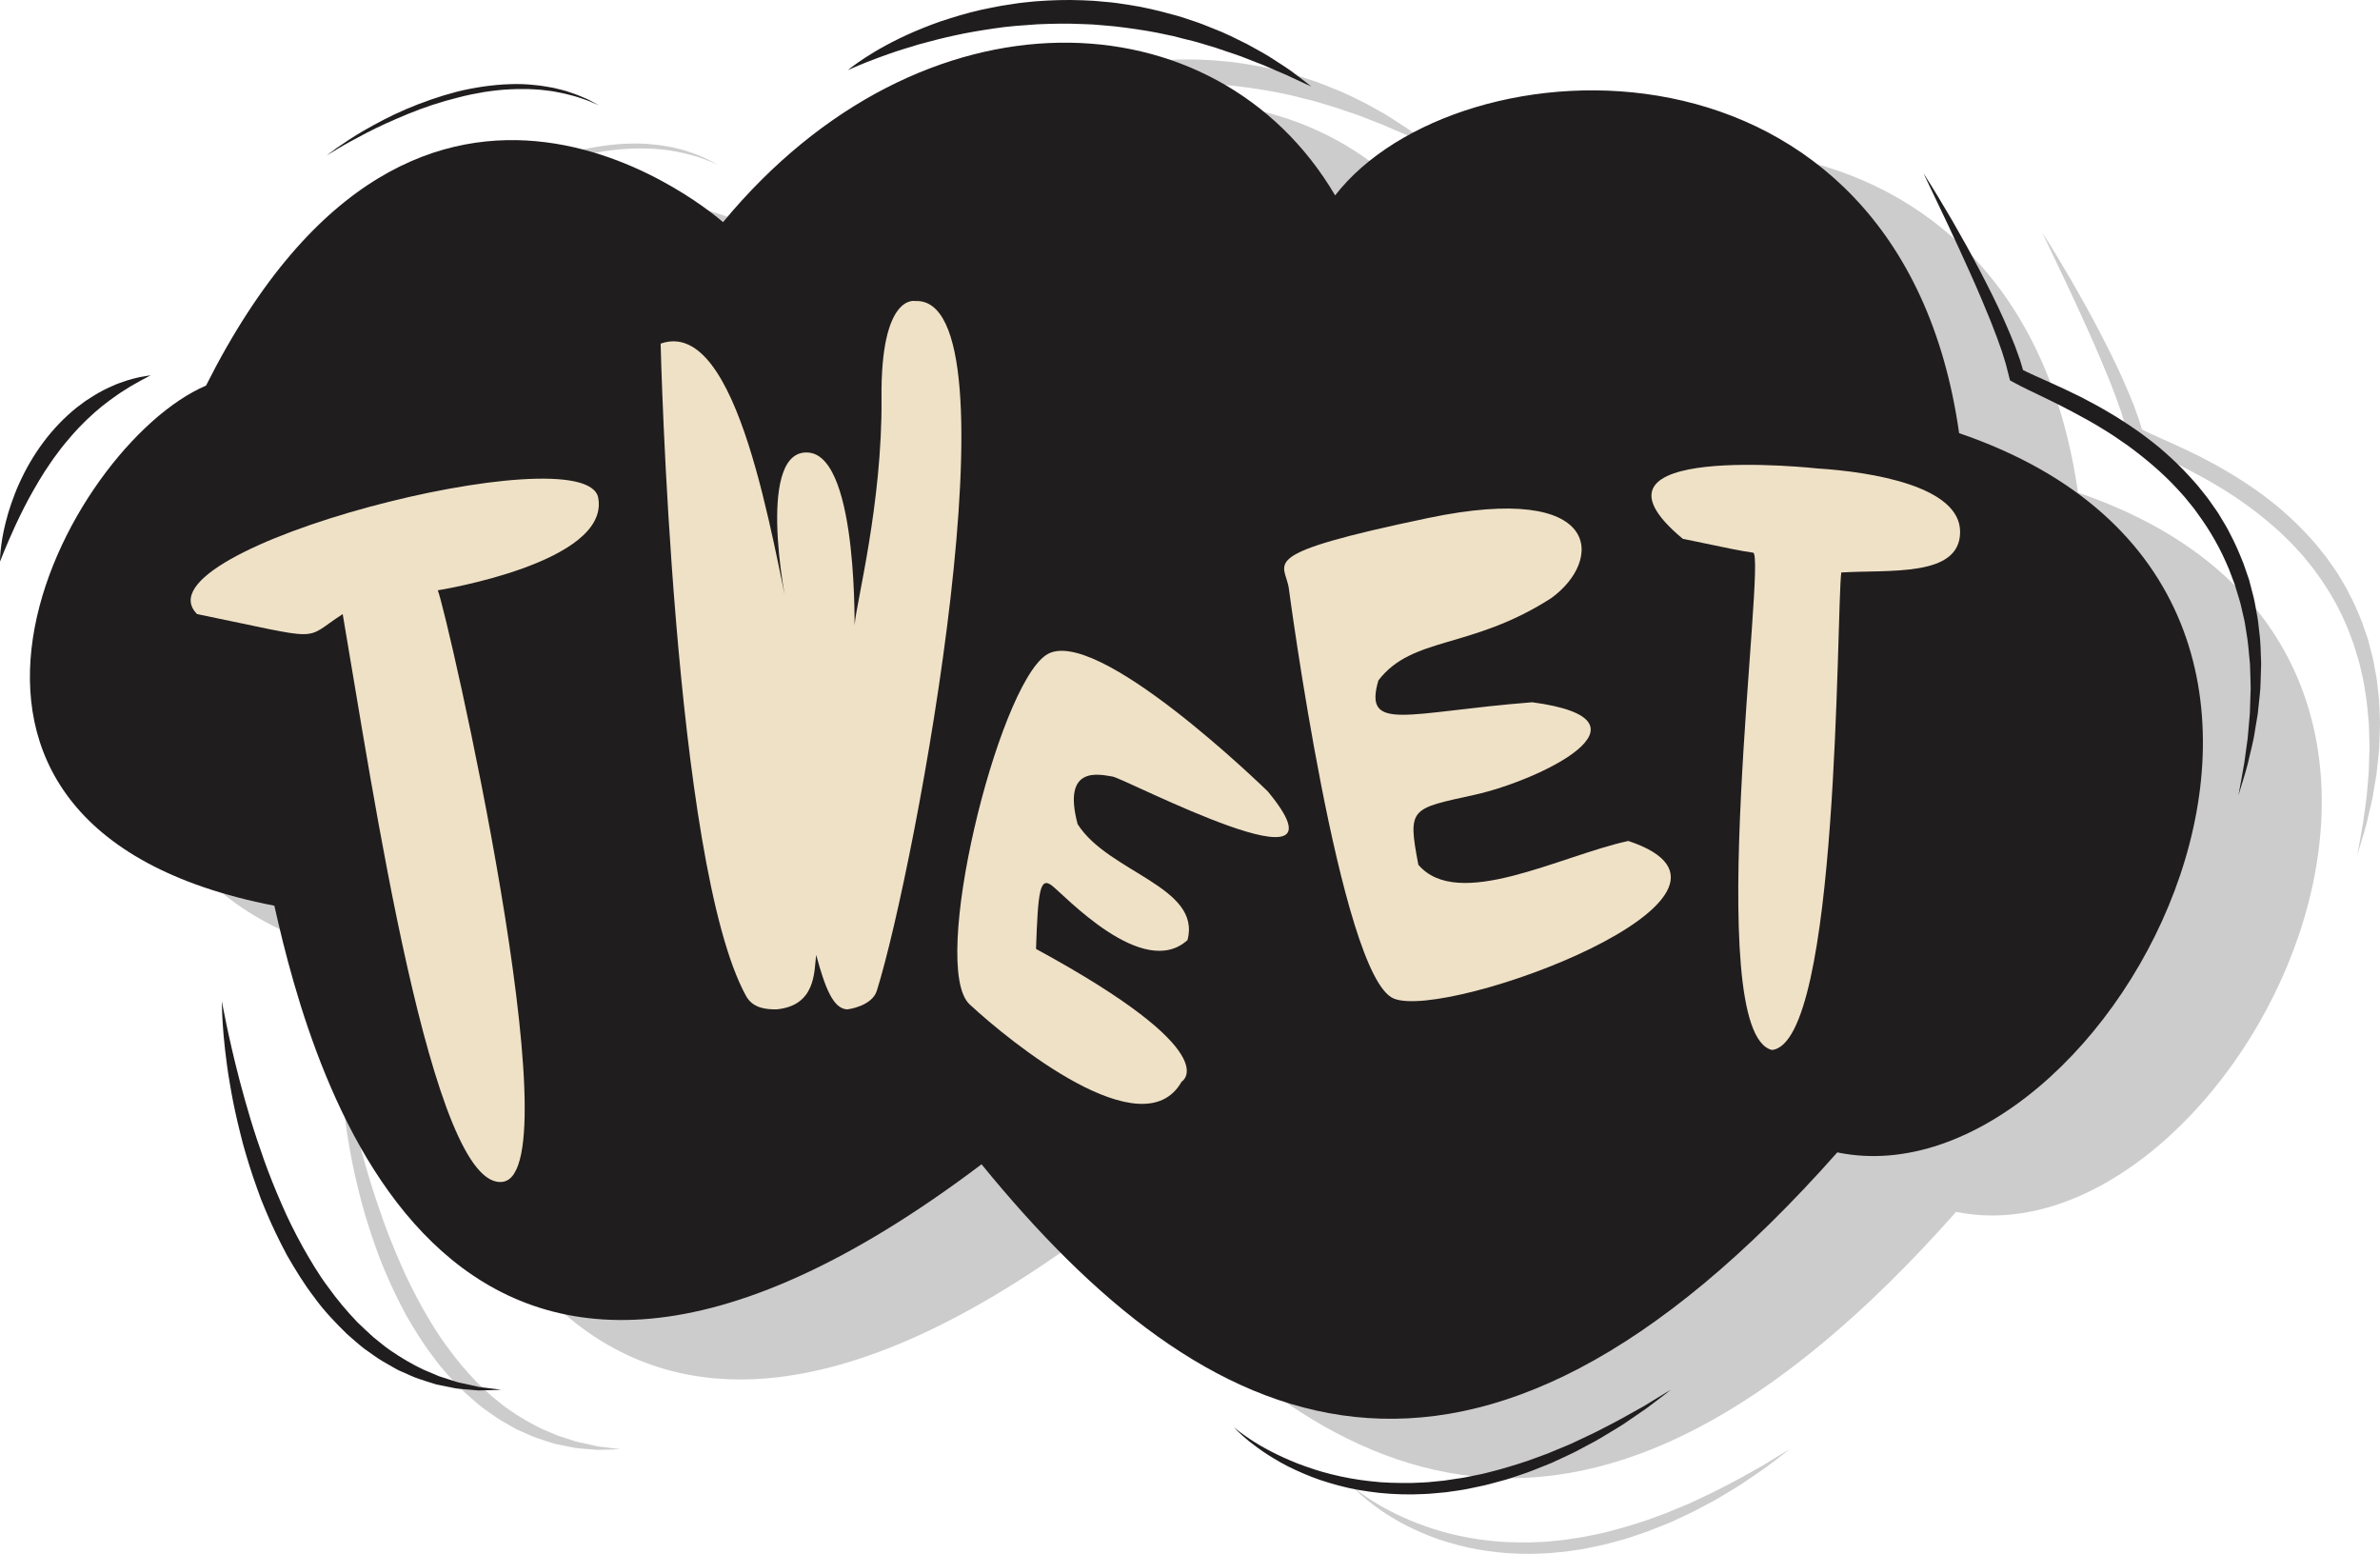
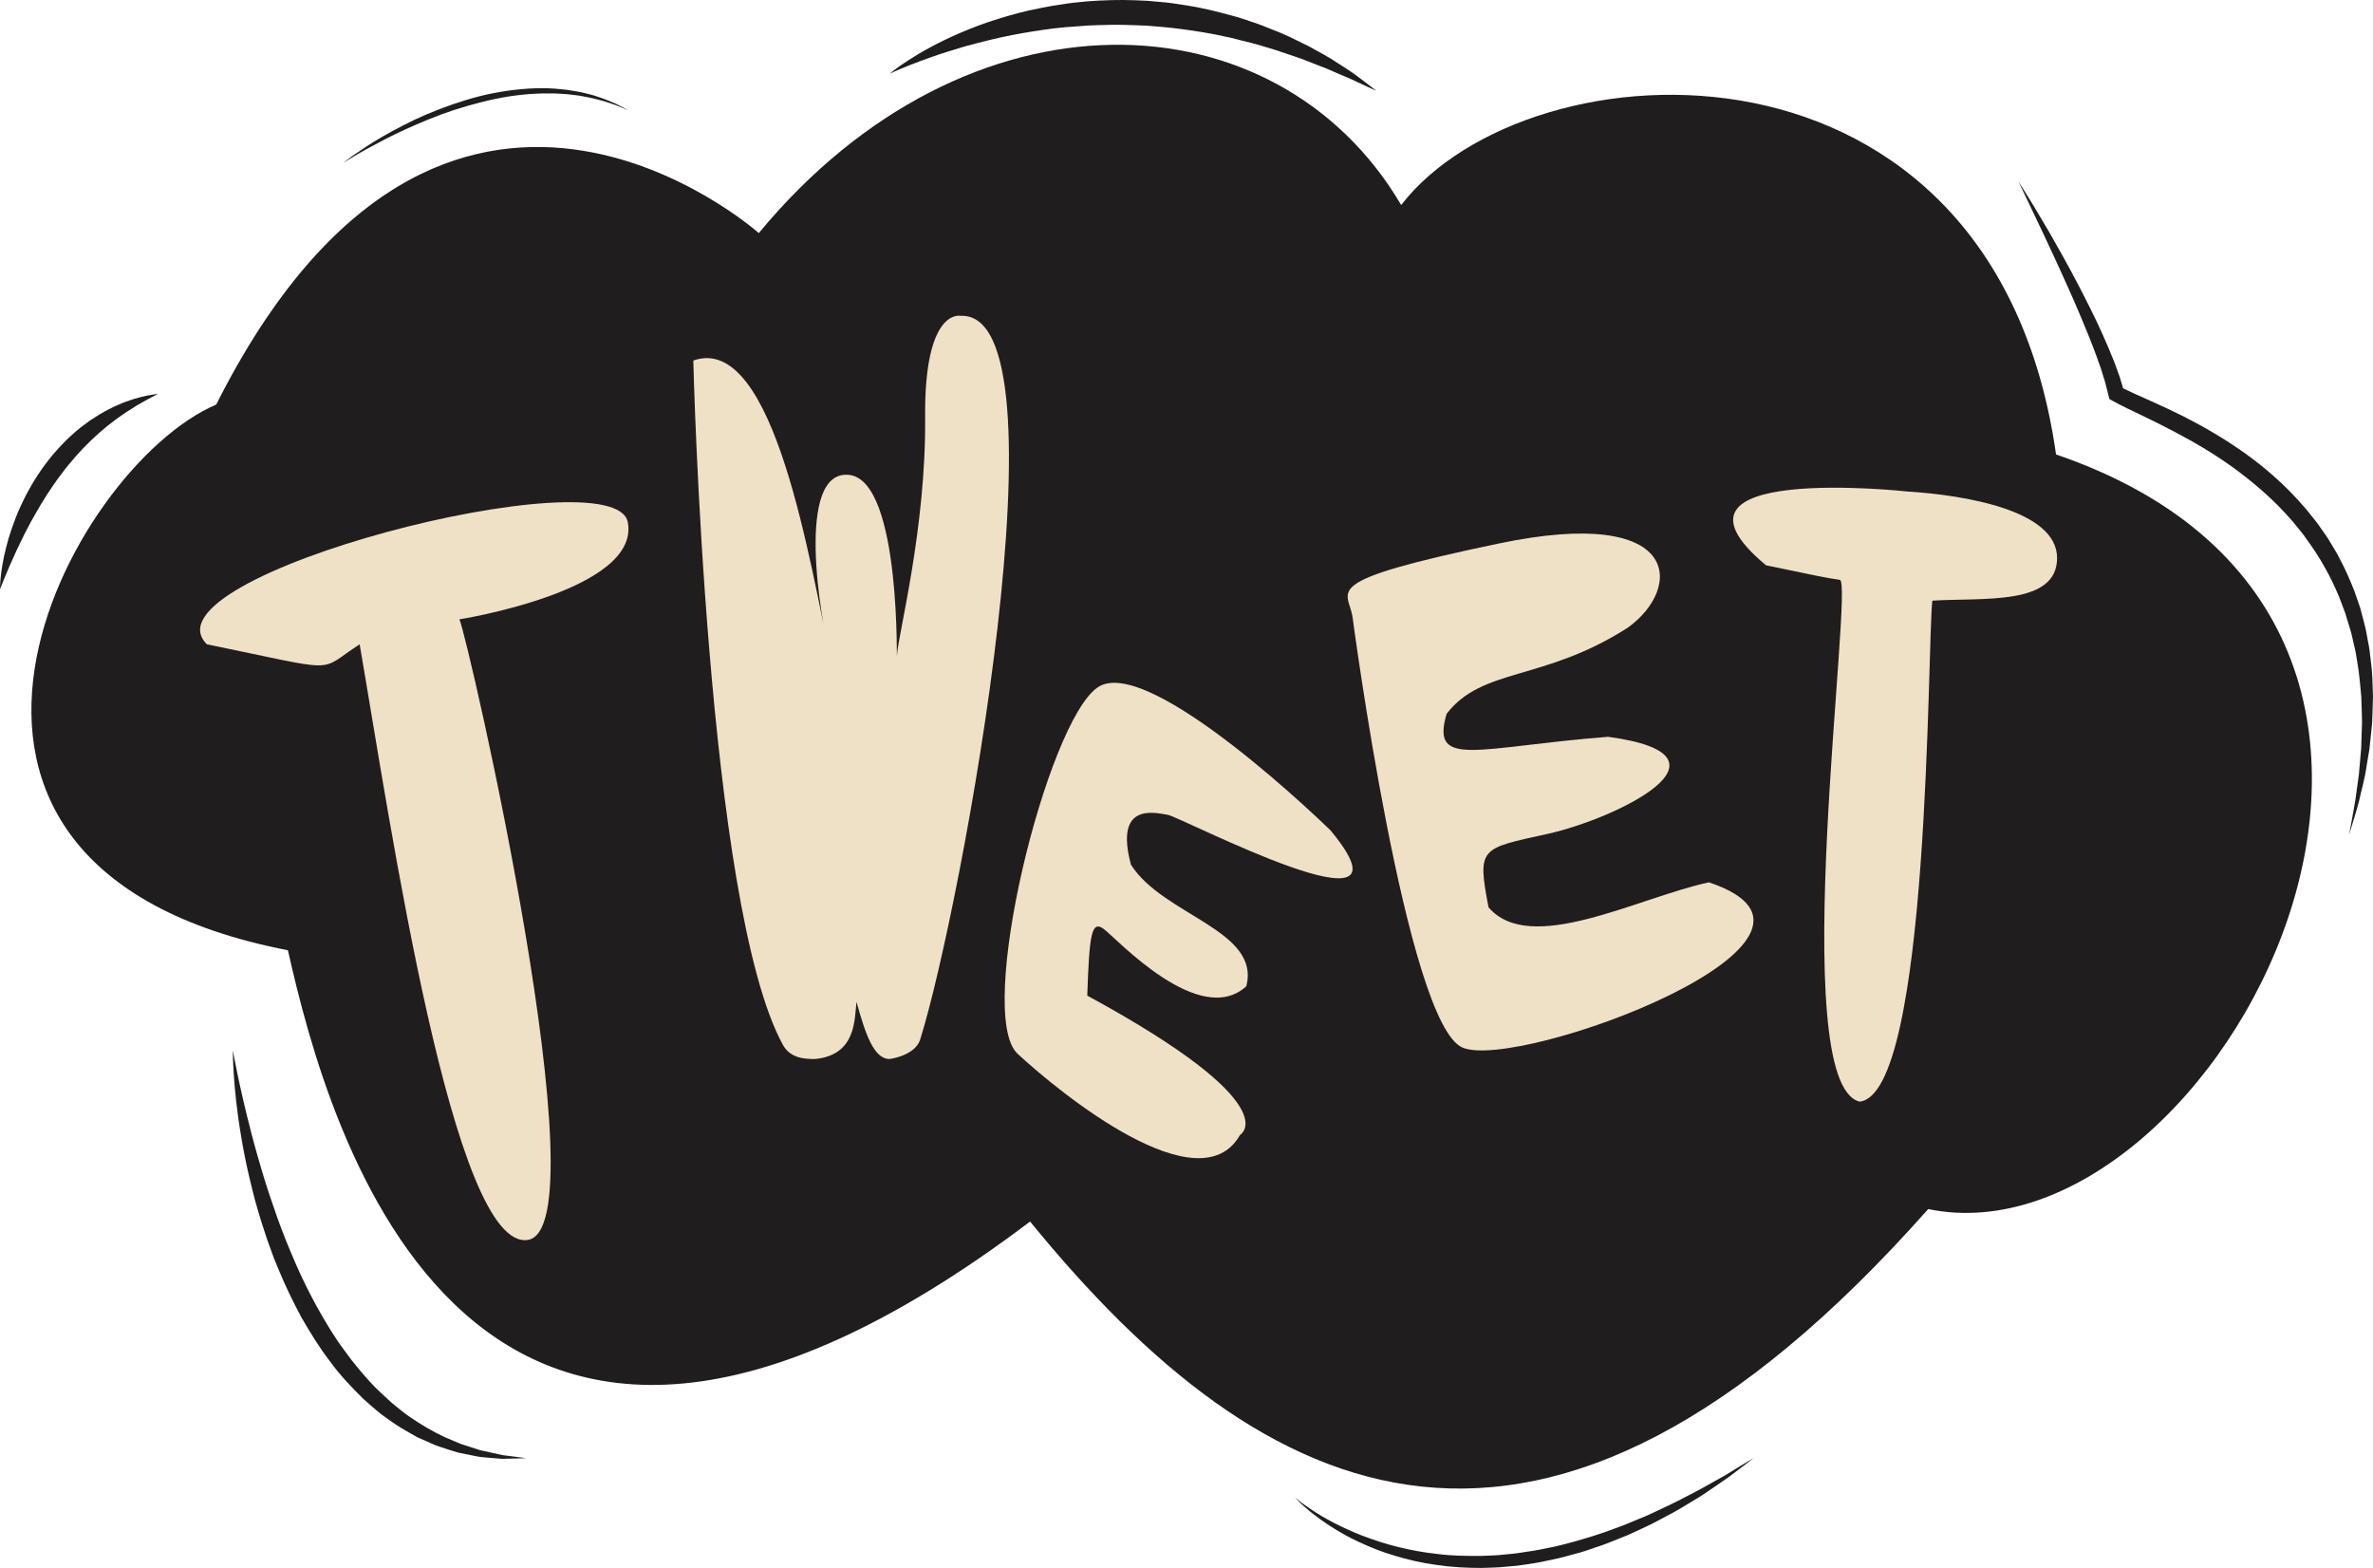
- <svg xmlns="http://www.w3.org/2000/svg" version="1.1" x="0px" y="0px" width="400.489px" height="261.418px" viewBox="0 -0.001 400.489 261.418" enable-background="new 0 -0.001 400.489 261.418" xml:space="preserve">
-   <g id="Calque_1_-_copie" opacity="0.2">
-     <path d="M141.667,47.373c0,0-50.5-45-87,27.5c-23.5,10-58,74,11.5,87.5c6.5,29,29,111.5,119,43.5c37.5,46,82,68,144-2   c46,9.5,101-93.5,20.5-121c-10-70.5-84.5-66.5-105-40C224.667,8.873,175.167,6.873,141.667,47.373z" />
-     <path d="M131.167,67.811c0,0,2.071,87.406,14.375,109.75c1.205,2.188,3.625,2.25,5.125,2.25c6.625-0.625,6.333-6.334,6.667-9.167   c1.5,5.5,2.834,9,5.167,9.167c0.255,0.019,4.237-0.566,5.042-3.125c6.53-20.786,24.414-116.932,6.458-116.042   c0,0-5.834-1.334-5.667,16.333s-4.333,34.833-4.5,38s0.873-28-7.73-28.833c-8.603-0.834-4.603,23.166-2.936,29.166   C150.001,101.645,144.334,63.145,131.167,67.811z" />
-     <path d="M233.334,143.144c0,0-29.167-28.522-37.334-22.928c-8.166,5.595-19.667,52.429-12.833,58.762   c6.833,6.333,29.167,24.5,35.667,13c0,0,8-4.668-24.5-22.334c0.333-9.833,0.666-12.166,2.666-10.666s15.334,15.999,22.834,9.166   c2.333-9-13.333-11.334-18.5-19.5c-2.667-10,3.752-8.334,5.876-8S248.667,161.644,233.334,143.144z" />
-     <path d="M236.872,108.978c0,0,8.629,65.168,17.629,69c9,3.833,66.5-17.5,39.5-26.5c-11.5,2.5-28.668,11.834-35.334,4   c-1.833-9.667-1.334-9.378,9.5-11.772c10.834-2.395,32-12.562,9.667-15.562c-21.167,1.667-28.451,5.167-25.892-3.666   c5.725-7.5,15.559-5.166,29.059-13.833c8.833-6.334,8.833-19.667-20.667-13.5C230.834,103.311,236.245,104.503,236.872,108.978z" />
-     <path d="M325.834,88.811c0,0-42.501-4.666-22.667,11.834c8,1.666,9.501,1.999,11.834,2.333c2.333,0.333-8.834,80.666,3.166,83.666   c11.334-1.166,10.834-73.333,11.667-80.333c8.167-0.5,20,0.833,20-6.833S335.004,89.388,325.834,88.811z" />
-     <g>
-       <path d="M57.334,178.434c0,0,0.239,1.362,0.732,3.722c0.488,2.359,1.238,5.714,2.275,9.691c0.51,1.99,1.135,4.125,1.797,6.376    c0.675,2.249,1.467,4.591,2.315,6.997c0.862,2.401,1.837,4.849,2.91,7.291c1.049,2.455,2.264,4.873,3.565,7.236    c1.326,2.344,2.694,4.673,4.283,6.781c1.536,2.151,3.215,4.127,4.947,5.939c0.894,0.874,1.808,1.699,2.696,2.513    c0.95,0.731,1.828,1.534,2.782,2.169c1.884,1.311,3.772,2.396,5.592,3.261c0.93,0.394,1.821,0.77,2.669,1.128    c0.88,0.283,1.714,0.553,2.499,0.805c0.779,0.296,1.554,0.372,2.25,0.555c0.705,0.156,1.351,0.301,1.936,0.431    c2.372,0.288,3.753,0.483,3.753,0.483s-1.37,0.06-3.812,0.11c-0.607-0.05-1.279-0.105-2.011-0.166    c-0.731-0.079-1.541-0.089-2.37-0.293c-0.84-0.17-1.734-0.351-2.676-0.541c-0.925-0.258-1.881-0.598-2.894-0.919    c-1.015-0.316-1.993-0.838-3.054-1.278c-0.538-0.211-1.041-0.505-1.551-0.805c-0.514-0.296-1.035-0.597-1.564-0.901    c-1.058-0.612-2.04-1.395-3.103-2.116c-1.008-0.788-1.992-1.657-2.985-2.542c-1.893-1.861-3.814-3.847-5.434-6.11    c-1.701-2.206-3.168-4.617-4.576-7.051c-1.325-2.479-2.552-5.004-3.603-7.551c-0.262-0.636-0.523-1.271-0.783-1.901    c-0.232-0.641-0.462-1.278-0.692-1.912c-0.473-1.262-0.865-2.533-1.271-3.774c-0.4-1.244-0.75-2.48-1.088-3.689    c-0.301-1.22-0.623-2.405-0.886-3.57c-0.548-2.325-0.985-4.54-1.318-6.595c-0.362-2.049-0.597-3.941-0.795-5.617    c-0.192-1.678-0.311-3.145-0.391-4.353c-0.09-1.207-0.106-2.161-0.127-2.809C57.34,178.78,57.334,178.434,57.334,178.434z" />
-     </g>
-     <g>
-       <path d="M20.001,104.478c0,0-0.015-0.674,0.104-1.845c0.122-1.167,0.354-2.839,0.863-4.795c0.241-0.983,0.548-2.036,0.932-3.132    c0.389-1.094,0.808-2.251,1.347-3.404c1.045-2.32,2.403-4.703,4.047-6.896c0.814-1.101,1.708-2.147,2.643-3.123    c0.928-0.984,1.927-1.87,2.922-2.687c0.511-0.393,1.016-0.776,1.521-1.134c0.521-0.335,1.03-0.662,1.527-0.98    c1.012-0.604,1.997-1.119,2.941-1.518c0.917-0.446,1.826-0.71,2.599-0.984c0.796-0.227,1.487-0.415,2.064-0.534    c1.163-0.215,1.824-0.3,1.824-0.3s-0.591,0.337-1.619,0.86c-0.511,0.268-1.105,0.649-1.803,1.022    c-0.335,0.213-0.691,0.44-1.067,0.68c-0.376,0.233-0.772,0.475-1.163,0.763c-0.803,0.539-1.624,1.186-2.496,1.849    c-0.418,0.354-0.847,0.718-1.286,1.091c-0.422,0.389-0.852,0.786-1.291,1.19c-0.414,0.431-0.858,0.838-1.279,1.284    c-0.407,0.46-0.85,0.89-1.253,1.369c-0.815,0.946-1.638,1.914-2.381,2.947c-0.777,1.008-1.478,2.074-2.175,3.122    c-0.666,1.068-1.324,2.122-1.909,3.178c-1.206,2.092-2.193,4.136-3.028,5.909c-0.82,1.778-1.461,3.295-1.904,4.369    C20.248,103.859,20.001,104.478,20.001,104.478z" />
-     </g>
-     <g>
-       <path d="M75.001,36.144c0,0,0.59-0.485,1.681-1.258c1.098-0.76,2.674-1.845,4.665-2.988c1.992-1.136,4.356-2.409,7.002-3.539    c2.643-1.13,5.547-2.152,8.525-2.928c1.493-0.372,3.008-0.654,4.507-0.881c1.503-0.201,2.989-0.353,4.435-0.39    c1.444-0.057,2.845-0.001,4.162,0.148c0.659,0.067,1.299,0.132,1.911,0.254c0.613,0.112,1.21,0.189,1.768,0.344    c0.559,0.145,1.102,0.252,1.604,0.41c0.497,0.168,0.97,0.328,1.413,0.477c0.88,0.315,1.617,0.67,2.236,0.919    c1.181,0.628,1.855,0.986,1.855,0.986s-0.703-0.294-1.932-0.807c-0.634-0.203-1.385-0.499-2.274-0.744    c-0.447-0.115-0.921-0.237-1.422-0.367c-0.502-0.118-1.039-0.21-1.593-0.323c-0.552-0.128-1.142-0.176-1.745-0.259    c-0.603-0.093-1.233-0.128-1.879-0.165c-0.645-0.056-1.311-0.056-1.99-0.053c-0.679-0.013-1.373,0.014-2.078,0.045    c-1.411,0.057-2.863,0.228-4.33,0.446c-1.464,0.243-2.943,0.545-4.404,0.927c-2.932,0.718-5.809,1.681-8.435,2.759    c-1.308,0.552-2.58,1.071-3.761,1.623c-1.187,0.539-2.291,1.089-3.306,1.608c-2.018,1.055-3.689,1.968-4.828,2.659    C75.642,35.731,75.001,36.144,75.001,36.144z" />
-     </g>
-     <g>
-       <path d="M162.667,21.811c0,0,0.981-0.854,2.891-2.09c1.901-1.246,4.736-2.868,8.337-4.421c1.807-0.754,3.782-1.558,5.94-2.205    c2.147-0.677,4.445-1.323,6.869-1.776c0.606-0.117,1.216-0.234,1.831-0.353c0.619-0.096,1.243-0.192,1.871-0.289    c1.253-0.22,2.538-0.317,3.829-0.453c2.588-0.201,5.23-0.285,7.869-0.18l1.978,0.093l1.967,0.177    c1.312,0.094,2.607,0.3,3.89,0.499c2.569,0.38,5.055,0.995,7.432,1.649c1.196,0.3,2.344,0.695,3.466,1.079    c1.128,0.363,2.2,0.807,3.244,1.229c2.112,0.785,4.002,1.782,5.756,2.642c1.713,0.953,3.301,1.776,4.613,2.675    c1.331,0.861,2.498,1.59,3.394,2.295c1.819,1.359,2.823,2.169,2.823,2.169s-1.196-0.518-3.225-1.481    c-0.998-0.512-2.288-0.983-3.701-1.626c-0.709-0.318-1.47-0.642-2.293-0.934c-0.808-0.317-1.658-0.651-2.545-0.999    c-0.891-0.331-1.838-0.628-2.805-0.96c-0.961-0.349-1.967-0.664-3.009-0.965c-1.038-0.312-2.098-0.644-3.208-0.89    c-1.107-0.247-2.208-0.609-3.368-0.817c-2.294-0.52-4.691-0.902-7.129-1.225c-1.22-0.16-2.451-0.303-3.693-0.39l-1.862-0.151    l-1.871-0.072c-2.496-0.123-4.995-0.054-7.455,0.048c-2.454,0.178-4.881,0.322-7.205,0.692c-2.327,0.34-4.577,0.72-6.693,1.188    c-2.118,0.46-4.104,0.983-5.939,1.483c-1.816,0.552-3.496,1.052-4.96,1.569c-1.462,0.521-2.744,0.98-3.782,1.402    C163.836,21.251,162.667,21.811,162.667,21.811z" />
-     </g>
-     <g>
-       <path d="M343.667,39.145c1.689,2.638,3.304,5.323,4.881,8.03c1.554,2.72,3.098,5.45,4.544,8.234    c0.73,1.389,1.443,2.788,2.141,4.197c0.7,1.408,1.377,2.829,2.013,4.273c0.653,1.436,1.252,2.903,1.842,4.378l0.812,2.26    c0.25,0.768,0.461,1.562,0.684,2.345l-0.627-0.838c1.556,0.807,3.296,1.544,4.994,2.315c1.712,0.763,3.422,1.568,5.116,2.408    c1.687,0.858,3.355,1.766,4.986,2.742c1.639,0.967,3.232,2.015,4.796,3.109c1.546,1.122,3.073,2.278,4.503,3.555    c1.436,1.269,2.821,2.601,4.11,4.027c0.643,0.715,1.3,1.416,1.885,2.183c0.6,0.752,1.217,1.49,1.752,2.293    c0.552,0.789,1.129,1.561,1.601,2.402c0.485,0.832,1.021,1.634,1.435,2.505c0.916,1.694,1.68,3.463,2.381,5.25l0.941,2.722    l0.724,2.782c0.246,0.926,0.367,1.878,0.556,2.814c0.198,0.936,0.3,1.885,0.399,2.832c0.273,1.889,0.286,3.795,0.353,5.69    l-0.085,2.841c-0.018,0.473-0.023,0.945-0.055,1.417l-0.136,1.41c-0.093,0.94-0.188,1.879-0.3,2.814l-0.466,2.786    c-0.253,1.864-0.792,3.675-1.191,5.503c-0.456,1.817-1.065,3.595-1.589,5.385c0.329-1.843,0.694-3.672,0.992-5.509l0.381-2.764    l0.189-1.379l0.121-1.387l0.243-2.767l0.087-2.771l0.049-1.382c0.002-0.461-0.022-0.922-0.032-1.382l-0.086-2.756    c-0.19-1.828-0.297-3.658-0.63-5.457c-0.135-0.903-0.271-1.806-0.502-2.689c-0.22-0.884-0.372-1.785-0.646-2.652l-0.796-2.605    l-0.957-2.545c-0.708-1.667-1.469-3.31-2.371-4.876c-0.886-1.575-1.879-3.088-2.948-4.543c-0.507-0.748-1.095-1.437-1.665-2.139    c-0.553-0.715-1.181-1.369-1.79-2.038c-1.225-1.331-2.546-2.579-3.916-3.769c-1.374-1.186-2.802-2.314-4.27-3.394    c-1.485-1.058-3.002-2.076-4.57-3.02c-1.561-0.956-3.171-1.839-4.796-2.7c-1.627-0.861-3.272-1.691-4.949-2.493    c-1.677-0.817-3.361-1.575-5.095-2.533l-0.482-0.267l-0.145-0.572l-0.555-2.177l-0.679-2.186    c-0.509-1.452-1.027-2.904-1.606-4.343c-0.274-0.724-0.577-1.439-0.875-2.156l-0.893-2.153c-0.605-1.434-1.227-2.862-1.866-4.283    l-1.933-4.262l-1.979-4.246L343.667,39.145z" />
-     </g>
-     <g>
-       <path d="M227.667,250.145c0,0,0.941,0.826,2.755,2.021c1.804,1.206,4.526,2.707,7.962,4.058c1.725,0.653,3.614,1.304,5.662,1.802    c2.043,0.514,4.23,0.917,6.51,1.162c2.275,0.292,4.651,0.316,7.056,0.299c1.202-0.071,2.417-0.065,3.628-0.221l1.822-0.183    c0.607-0.076,1.21-0.186,1.816-0.276c1.215-0.154,2.416-0.399,3.611-0.651c1.203-0.215,2.374-0.56,3.545-0.857    c2.327-0.647,4.611-1.337,6.769-2.166c0.542-0.198,1.079-0.396,1.612-0.592c0.523-0.22,1.042-0.436,1.556-0.651    c1.022-0.439,2.052-0.807,3.002-1.283c1.923-0.901,3.75-1.744,5.386-2.629c1.662-0.835,3.149-1.672,4.469-2.416    c0.661-0.37,1.28-0.717,1.853-1.037c0.558-0.344,1.07-0.66,1.534-0.946c1.857-1.137,2.939-1.767,2.939-1.767    s-0.978,0.773-2.723,2.09c-0.438,0.328-0.923,0.691-1.45,1.086c-0.544,0.373-1.132,0.775-1.76,1.206    c-0.63,0.431-1.3,0.89-2.006,1.373c-0.708,0.483-1.496,0.918-2.296,1.413c-0.81,0.477-1.633,1.012-2.524,1.496    c-0.896,0.477-1.823,0.97-2.776,1.475c-0.942,0.529-1.971,0.952-2.991,1.449c-0.516,0.238-1.036,0.479-1.562,0.724    c-0.539,0.215-1.082,0.433-1.63,0.652c-1.099,0.434-2.206,0.903-3.367,1.27c-1.155,0.385-2.31,0.82-3.521,1.114    c-1.202,0.318-2.403,0.683-3.644,0.917c-1.23,0.27-2.468,0.539-3.725,0.707c-0.628,0.088-1.252,0.193-1.881,0.267l-1.89,0.173    c-1.255,0.146-2.518,0.133-3.764,0.192c-2.497,0.011-4.959-0.13-7.311-0.485c-2.36-0.303-4.603-0.846-6.685-1.472    c-2.094-0.599-3.997-1.397-5.717-2.185c-1.727-0.781-3.22-1.674-4.516-2.489c-1.294-0.824-2.361-1.628-3.223-2.306    C228.486,251.098,227.667,250.145,227.667,250.145z" />
-     </g>
-     <path d="M93.667,109.311c0,0,29-4.609,27-15.555s-78.5,8.555-67.5,19.555c22,4.5,17.5,4.5,24.5,0c5,29,15,97.5,27,95.5   S95.167,112.811,93.667,109.311z" />
-   </g>
-   <g id="Calque_1">
+ <svg xmlns="http://www.w3.org/2000/svg" version="1.1" id="Calque_1" x="0px" y="0px" width="380.489px" height="251.418px" viewBox="0 -0.001 380.489 251.418" enable-background="new 0 -0.001 380.489 251.418" xml:space="preserve">
+   <g id="Calque_1_1_">
    <path fill="#201D1E" d="M121.667,37.373c0,0-50.5-45-87,27.5c-23.5,10-58,74,11.5,87.5c6.5,29,29,111.5,119,43.5   c37.5,46,82,68,144-2c46,9.5,101-93.5,20.5-121c-10-70.5-84.5-66.5-105-40C204.667-1.127,155.167-3.127,121.667,37.373z" />
    <path fill="#EFE1C6" d="M111.167,57.811c0,0,2.071,87.406,14.375,109.75c1.205,2.188,3.625,2.25,5.125,2.25   c6.625-0.625,6.333-6.334,6.667-9.167c1.5,5.5,2.834,9,5.167,9.167c0.255,0.019,4.237-0.566,5.042-3.125   c6.53-20.786,24.414-116.932,6.458-116.042c0,0-5.834-1.334-5.667,16.333s-4.333,34.833-4.5,38s0.873-28-7.73-28.833   c-8.603-0.834-4.603,23.166-2.936,29.166C130.001,91.645,124.334,53.145,111.167,57.811z" />
    <path fill="#EFE1C6" d="M213.334,133.144c0,0-29.167-28.522-37.334-22.928c-8.166,5.595-19.667,52.429-12.833,58.762   c6.833,6.333,29.167,24.5,35.667,13c0,0,8-4.668-24.5-22.334c0.333-9.833,0.666-12.166,2.666-10.666s15.334,15.999,22.834,9.166   c2.333-9-13.333-11.334-18.5-19.5c-2.667-10,3.752-8.334,5.876-8S228.667,151.644,213.334,133.144z" />
    <path fill="#EFE1C6" d="M216.872,98.978c0,0,8.629,65.168,17.629,69c9,3.833,66.5-17.5,39.5-26.5c-11.5,2.5-28.668,11.834-35.334,4   c-1.833-9.667-1.334-9.378,9.5-11.772c10.834-2.395,32-12.562,9.667-15.562c-21.167,1.667-28.451,5.167-25.892-3.666   c5.725-7.5,15.559-5.166,29.059-13.833c8.833-6.334,8.833-19.667-20.667-13.5C210.834,93.311,216.245,94.503,216.872,98.978z" />
    <path fill="#EFE1C6" d="M305.834,78.811c0,0-42.501-4.666-22.667,11.834c8,1.666,9.501,1.999,11.834,2.333   c2.333,0.333-8.834,80.666,3.166,83.666c11.334-1.166,10.834-73.333,11.667-80.333c8.167-0.5,20,0.833,20-6.833   S315.004,79.388,305.834,78.811z" />
    <g>
      <path fill="#201D1E" d="M37.334,168.434c0,0,0.239,1.362,0.732,3.722c0.488,2.359,1.238,5.714,2.275,9.691    c0.51,1.99,1.135,4.125,1.797,6.376c0.675,2.249,1.467,4.591,2.315,6.997c0.862,2.401,1.837,4.849,2.91,7.291    c1.049,2.455,2.264,4.873,3.565,7.236c1.326,2.344,2.694,4.673,4.283,6.781c1.536,2.151,3.215,4.127,4.947,5.939    c0.894,0.874,1.808,1.699,2.696,2.513c0.95,0.731,1.828,1.534,2.782,2.169c1.884,1.311,3.772,2.396,5.592,3.261    c0.93,0.394,1.821,0.77,2.669,1.128c0.88,0.283,1.714,0.553,2.499,0.805c0.779,0.296,1.554,0.372,2.25,0.555    c0.705,0.156,1.351,0.301,1.936,0.431c2.372,0.288,3.753,0.483,3.753,0.483s-1.37,0.06-3.812,0.11    c-0.607-0.05-1.279-0.105-2.011-0.166c-0.731-0.079-1.541-0.089-2.37-0.293c-0.84-0.17-1.734-0.351-2.676-0.541    c-0.925-0.258-1.881-0.598-2.894-0.919c-1.015-0.316-1.993-0.838-3.054-1.278c-0.538-0.211-1.041-0.505-1.551-0.805    c-0.514-0.296-1.035-0.597-1.564-0.901c-1.058-0.612-2.04-1.395-3.103-2.116c-1.008-0.788-1.992-1.657-2.985-2.542    c-1.893-1.861-3.814-3.847-5.434-6.11c-1.701-2.206-3.168-4.617-4.576-7.051c-1.325-2.479-2.552-5.004-3.603-7.551    c-0.262-0.636-0.523-1.271-0.783-1.901c-0.232-0.641-0.462-1.278-0.692-1.912c-0.473-1.262-0.865-2.533-1.271-3.774    c-0.4-1.244-0.75-2.48-1.088-3.689c-0.301-1.22-0.623-2.405-0.886-3.57c-0.548-2.325-0.985-4.54-1.318-6.595    c-0.362-2.049-0.597-3.941-0.795-5.617c-0.192-1.678-0.311-3.145-0.391-4.353c-0.09-1.207-0.106-2.161-0.127-2.809    C37.34,168.78,37.334,168.434,37.334,168.434z" />
    </g>
    <g>
      <path fill="#201D1E" d="M0.001,94.478c0,0-0.015-0.674,0.104-1.845c0.122-1.167,0.354-2.839,0.863-4.795    c0.241-0.983,0.548-2.036,0.932-3.132c0.389-1.094,0.808-2.251,1.347-3.404c1.045-2.32,2.403-4.703,4.047-6.896    c0.814-1.101,1.708-2.147,2.643-3.123c0.928-0.984,1.927-1.87,2.922-2.687c0.511-0.393,1.016-0.776,1.521-1.134    c0.521-0.335,1.03-0.662,1.527-0.98c1.012-0.604,1.997-1.119,2.941-1.518c0.917-0.446,1.826-0.71,2.599-0.984    c0.796-0.227,1.487-0.415,2.064-0.534c1.163-0.215,1.824-0.3,1.824-0.3s-0.591,0.337-1.619,0.86    c-0.511,0.268-1.105,0.649-1.803,1.022c-0.335,0.213-0.691,0.44-1.067,0.68c-0.376,0.233-0.772,0.475-1.163,0.763    c-0.803,0.539-1.624,1.186-2.496,1.849c-0.418,0.354-0.847,0.718-1.286,1.091c-0.422,0.389-0.852,0.786-1.291,1.19    c-0.414,0.431-0.858,0.838-1.279,1.284c-0.407,0.46-0.85,0.89-1.253,1.369c-0.815,0.946-1.638,1.914-2.381,2.947    c-0.777,1.008-1.478,2.074-2.175,3.122c-0.666,1.068-1.324,2.122-1.909,3.178c-1.206,2.092-2.193,4.136-3.028,5.909    c-0.82,1.778-1.461,3.295-1.904,4.369C0.248,93.859,0.001,94.478,0.001,94.478z" />
    </g>
    <g>
      <path fill="#201D1E" d="M55.001,26.144c0,0,0.59-0.485,1.681-1.258c1.098-0.76,2.674-1.845,4.665-2.988    c1.992-1.136,4.356-2.409,7.002-3.539c2.643-1.13,5.547-2.152,8.525-2.928c1.493-0.372,3.008-0.654,4.507-0.881    c1.503-0.201,2.989-0.353,4.435-0.39c1.444-0.057,2.845-0.001,4.162,0.148c0.659,0.067,1.299,0.132,1.911,0.254    c0.613,0.112,1.21,0.189,1.768,0.344c0.559,0.145,1.102,0.252,1.604,0.41c0.497,0.168,0.97,0.328,1.413,0.477    c0.88,0.315,1.617,0.67,2.236,0.919c1.181,0.628,1.855,0.986,1.855,0.986s-0.703-0.294-1.932-0.807    c-0.634-0.203-1.385-0.499-2.274-0.744c-0.447-0.115-0.921-0.237-1.422-0.367c-0.502-0.118-1.039-0.21-1.593-0.323    c-0.552-0.128-1.142-0.176-1.745-0.259c-0.603-0.093-1.233-0.128-1.879-0.165c-0.645-0.056-1.311-0.056-1.99-0.053    c-0.679-0.013-1.373,0.014-2.078,0.045c-1.411,0.057-2.863,0.228-4.33,0.446c-1.464,0.243-2.943,0.545-4.404,0.927    c-2.932,0.718-5.809,1.681-8.435,2.759c-1.308,0.552-2.58,1.071-3.761,1.623c-1.187,0.539-2.291,1.089-3.306,1.608    c-2.018,1.055-3.689,1.968-4.828,2.659C55.642,25.731,55.001,26.144,55.001,26.144z" />
    </g>
    <g>
      <path fill="#201D1E" d="M142.667,11.811c0,0,0.981-0.854,2.891-2.09c1.901-1.246,4.736-2.868,8.337-4.421    c1.807-0.754,3.782-1.558,5.94-2.205c2.147-0.677,4.445-1.323,6.869-1.776c0.606-0.117,1.216-0.234,1.831-0.353    c0.619-0.096,1.243-0.192,1.871-0.289c1.253-0.22,2.538-0.317,3.829-0.453c2.588-0.201,5.23-0.285,7.869-0.18l1.978,0.093    l1.967,0.177c1.312,0.094,2.607,0.3,3.89,0.499c2.569,0.38,5.055,0.995,7.432,1.649c1.196,0.3,2.344,0.695,3.466,1.079    c1.128,0.363,2.2,0.807,3.244,1.229c2.112,0.785,4.002,1.782,5.756,2.642c1.713,0.953,3.301,1.776,4.613,2.675    c1.331,0.861,2.498,1.59,3.394,2.295c1.819,1.359,2.823,2.169,2.823,2.169s-1.196-0.518-3.225-1.481    c-0.998-0.512-2.288-0.983-3.701-1.626c-0.709-0.318-1.47-0.642-2.293-0.934c-0.808-0.317-1.658-0.651-2.545-0.999    c-0.891-0.331-1.838-0.628-2.805-0.96c-0.961-0.349-1.967-0.664-3.009-0.965c-1.038-0.312-2.098-0.644-3.208-0.89    c-1.107-0.247-2.208-0.609-3.368-0.817c-2.294-0.52-4.691-0.902-7.129-1.225c-1.22-0.16-2.451-0.303-3.693-0.39l-1.862-0.151    l-1.871-0.072c-2.496-0.123-4.995-0.054-7.455,0.048c-2.454,0.178-4.881,0.322-7.205,0.692c-2.327,0.34-4.577,0.72-6.693,1.188    c-2.118,0.46-4.104,0.983-5.939,1.483c-1.816,0.552-3.496,1.052-4.96,1.569c-1.462,0.521-2.744,0.98-3.782,1.402    C143.836,11.251,142.667,11.811,142.667,11.811z" />
    </g>
    <g>
      <path fill="#201D1E" d="M323.667,29.145c1.689,2.638,3.304,5.323,4.881,8.03c1.554,2.72,3.098,5.45,4.544,8.234    c0.73,1.389,1.443,2.788,2.141,4.197c0.7,1.408,1.377,2.829,2.013,4.273c0.653,1.436,1.252,2.903,1.842,4.378l0.812,2.26    c0.25,0.768,0.461,1.562,0.684,2.345l-0.627-0.838c1.556,0.807,3.296,1.544,4.994,2.315c1.712,0.763,3.422,1.568,5.116,2.408    c1.687,0.858,3.355,1.766,4.986,2.742c1.639,0.967,3.232,2.015,4.796,3.109c1.546,1.122,3.073,2.278,4.503,3.555    c1.436,1.269,2.821,2.601,4.11,4.027c0.643,0.715,1.3,1.416,1.885,2.183c0.6,0.752,1.217,1.49,1.752,2.293    c0.552,0.789,1.129,1.561,1.601,2.402c0.485,0.832,1.021,1.634,1.435,2.505c0.916,1.694,1.68,3.463,2.381,5.25l0.941,2.722    l0.724,2.782c0.246,0.926,0.367,1.878,0.556,2.814c0.198,0.936,0.3,1.885,0.399,2.832c0.273,1.889,0.286,3.795,0.353,5.69    l-0.085,2.841c-0.018,0.473-0.023,0.945-0.055,1.417l-0.136,1.41c-0.093,0.94-0.188,1.879-0.3,2.814l-0.466,2.786    c-0.253,1.864-0.792,3.675-1.191,5.503c-0.456,1.817-1.065,3.595-1.589,5.385c0.329-1.843,0.694-3.672,0.992-5.509l0.381-2.764    l0.189-1.379l0.121-1.387l0.243-2.767l0.087-2.771l0.049-1.382c0.002-0.461-0.022-0.922-0.032-1.382l-0.086-2.756    c-0.19-1.828-0.297-3.658-0.63-5.457c-0.135-0.903-0.271-1.806-0.502-2.689c-0.22-0.884-0.372-1.785-0.646-2.652l-0.796-2.605    l-0.957-2.545c-0.708-1.667-1.469-3.31-2.371-4.876c-0.886-1.575-1.879-3.088-2.948-4.543c-0.507-0.748-1.095-1.437-1.665-2.139    c-0.553-0.715-1.181-1.369-1.79-2.038c-1.225-1.331-2.546-2.579-3.916-3.769c-1.374-1.186-2.802-2.314-4.27-3.394    c-1.485-1.058-3.002-2.076-4.57-3.02c-1.561-0.956-3.171-1.839-4.796-2.7c-1.627-0.861-3.272-1.691-4.949-2.493    c-1.677-0.817-3.361-1.575-5.095-2.533l-0.482-0.267l-0.145-0.572l-0.555-2.177l-0.679-2.186    c-0.509-1.452-1.027-2.904-1.606-4.343c-0.274-0.724-0.577-1.439-0.875-2.156l-0.893-2.153c-0.605-1.434-1.227-2.862-1.866-4.283    l-1.933-4.262l-1.979-4.246L323.667,29.145z" />
    </g>
    <g>
      <path fill="#201D1E" d="M207.667,240.145c0,0,0.941,0.826,2.755,2.021c1.804,1.206,4.526,2.707,7.962,4.058    c1.725,0.653,3.614,1.304,5.662,1.802c2.043,0.514,4.23,0.917,6.51,1.162c2.275,0.292,4.651,0.316,7.056,0.299    c1.202-0.071,2.417-0.065,3.628-0.221l1.822-0.183c0.607-0.076,1.21-0.186,1.816-0.276c1.215-0.154,2.416-0.399,3.611-0.651    c1.203-0.215,2.374-0.56,3.545-0.857c2.327-0.647,4.611-1.337,6.769-2.166c0.542-0.198,1.079-0.396,1.612-0.592    c0.523-0.22,1.042-0.436,1.556-0.651c1.022-0.439,2.052-0.807,3.002-1.283c1.923-0.901,3.75-1.744,5.386-2.629    c1.662-0.835,3.149-1.672,4.469-2.416c0.661-0.37,1.28-0.717,1.853-1.037c0.558-0.344,1.07-0.66,1.534-0.946    c1.857-1.137,2.939-1.767,2.939-1.767s-0.978,0.773-2.723,2.09c-0.438,0.328-0.923,0.691-1.45,1.086    c-0.544,0.373-1.132,0.775-1.76,1.206c-0.63,0.431-1.3,0.89-2.006,1.373c-0.708,0.483-1.496,0.918-2.296,1.413    c-0.81,0.477-1.633,1.012-2.524,1.496c-0.896,0.477-1.823,0.97-2.776,1.475c-0.942,0.529-1.971,0.952-2.991,1.449    c-0.516,0.238-1.036,0.479-1.562,0.724c-0.539,0.215-1.082,0.433-1.63,0.652c-1.099,0.434-2.206,0.903-3.367,1.27    c-1.155,0.385-2.31,0.82-3.521,1.114c-1.202,0.318-2.403,0.683-3.644,0.917c-1.23,0.27-2.468,0.539-3.725,0.707    c-0.628,0.088-1.252,0.193-1.881,0.267l-1.89,0.173c-1.255,0.146-2.518,0.133-3.764,0.192c-2.497,0.011-4.959-0.13-7.311-0.485    c-2.36-0.303-4.603-0.846-6.685-1.472c-2.094-0.599-3.997-1.397-5.717-2.185c-1.727-0.781-3.22-1.674-4.516-2.489    c-1.294-0.824-2.361-1.628-3.223-2.306C208.486,241.098,207.667,240.145,207.667,240.145z" />
    </g>
    <path fill="#EFE1C6" d="M73.667,99.311c0,0,29-4.609,27-15.555s-78.5,8.555-67.5,19.555c22,4.5,17.5,4.5,24.5,0   c5,29,15,97.5,27,95.5S75.167,102.811,73.667,99.311z" />
  </g>
</svg>
